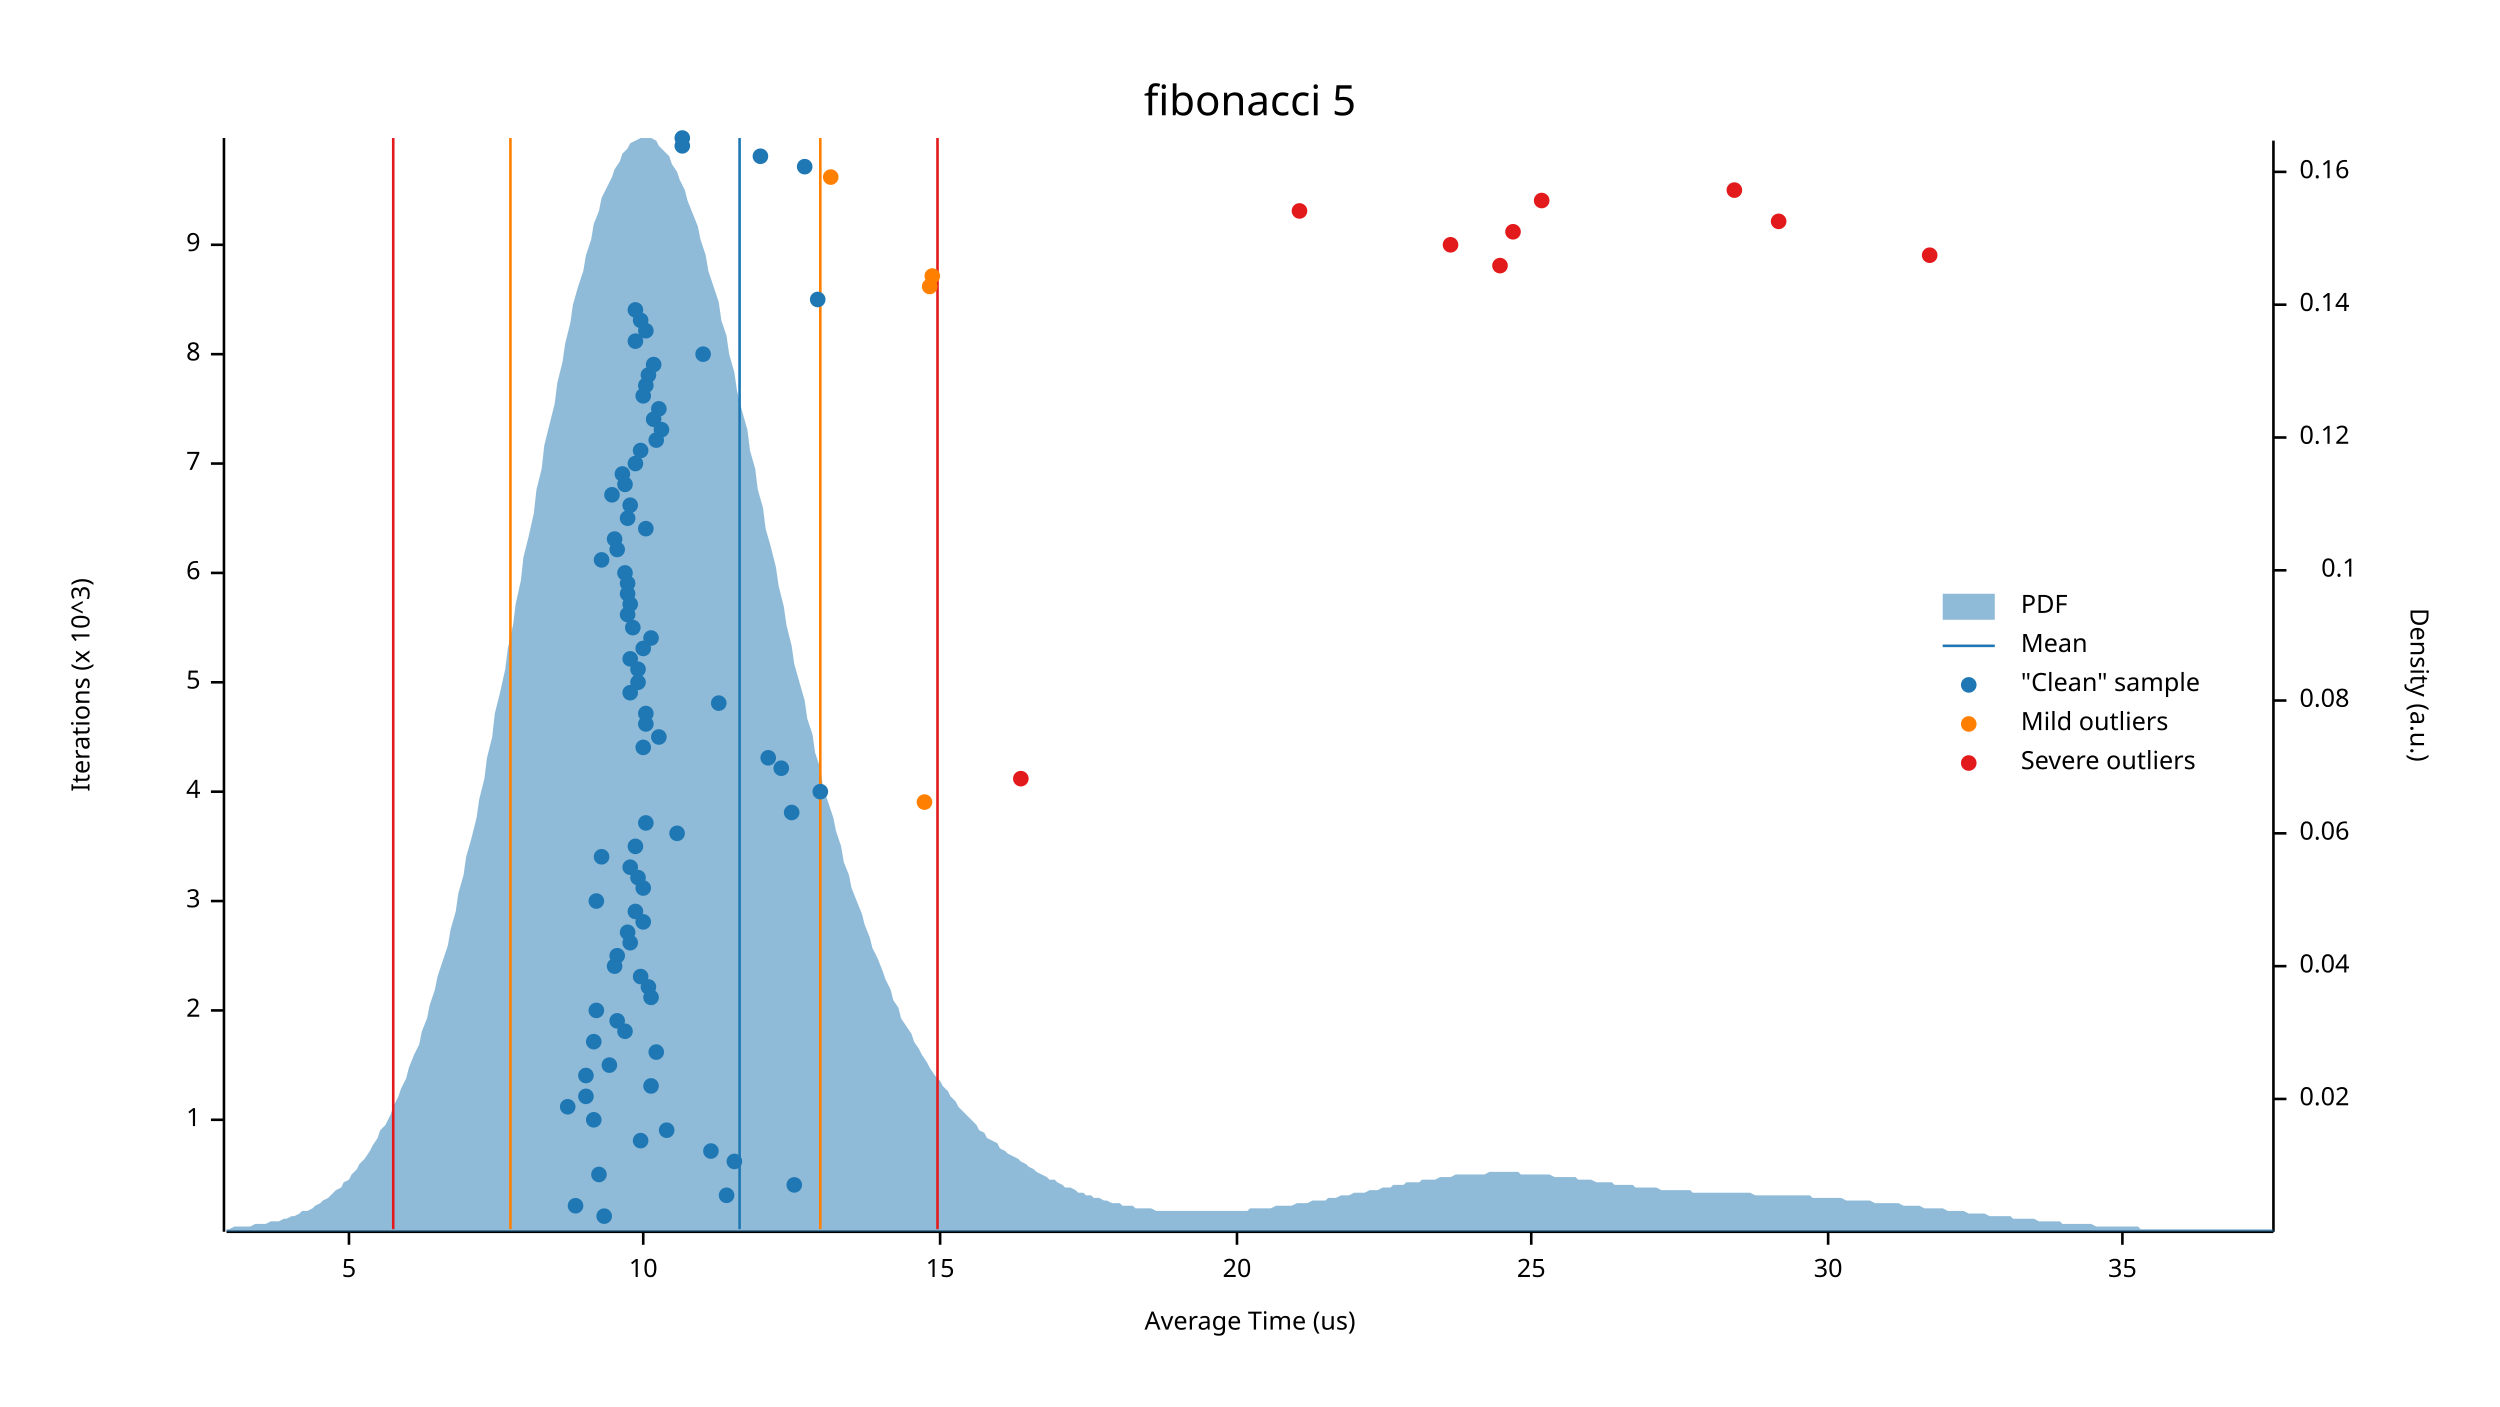
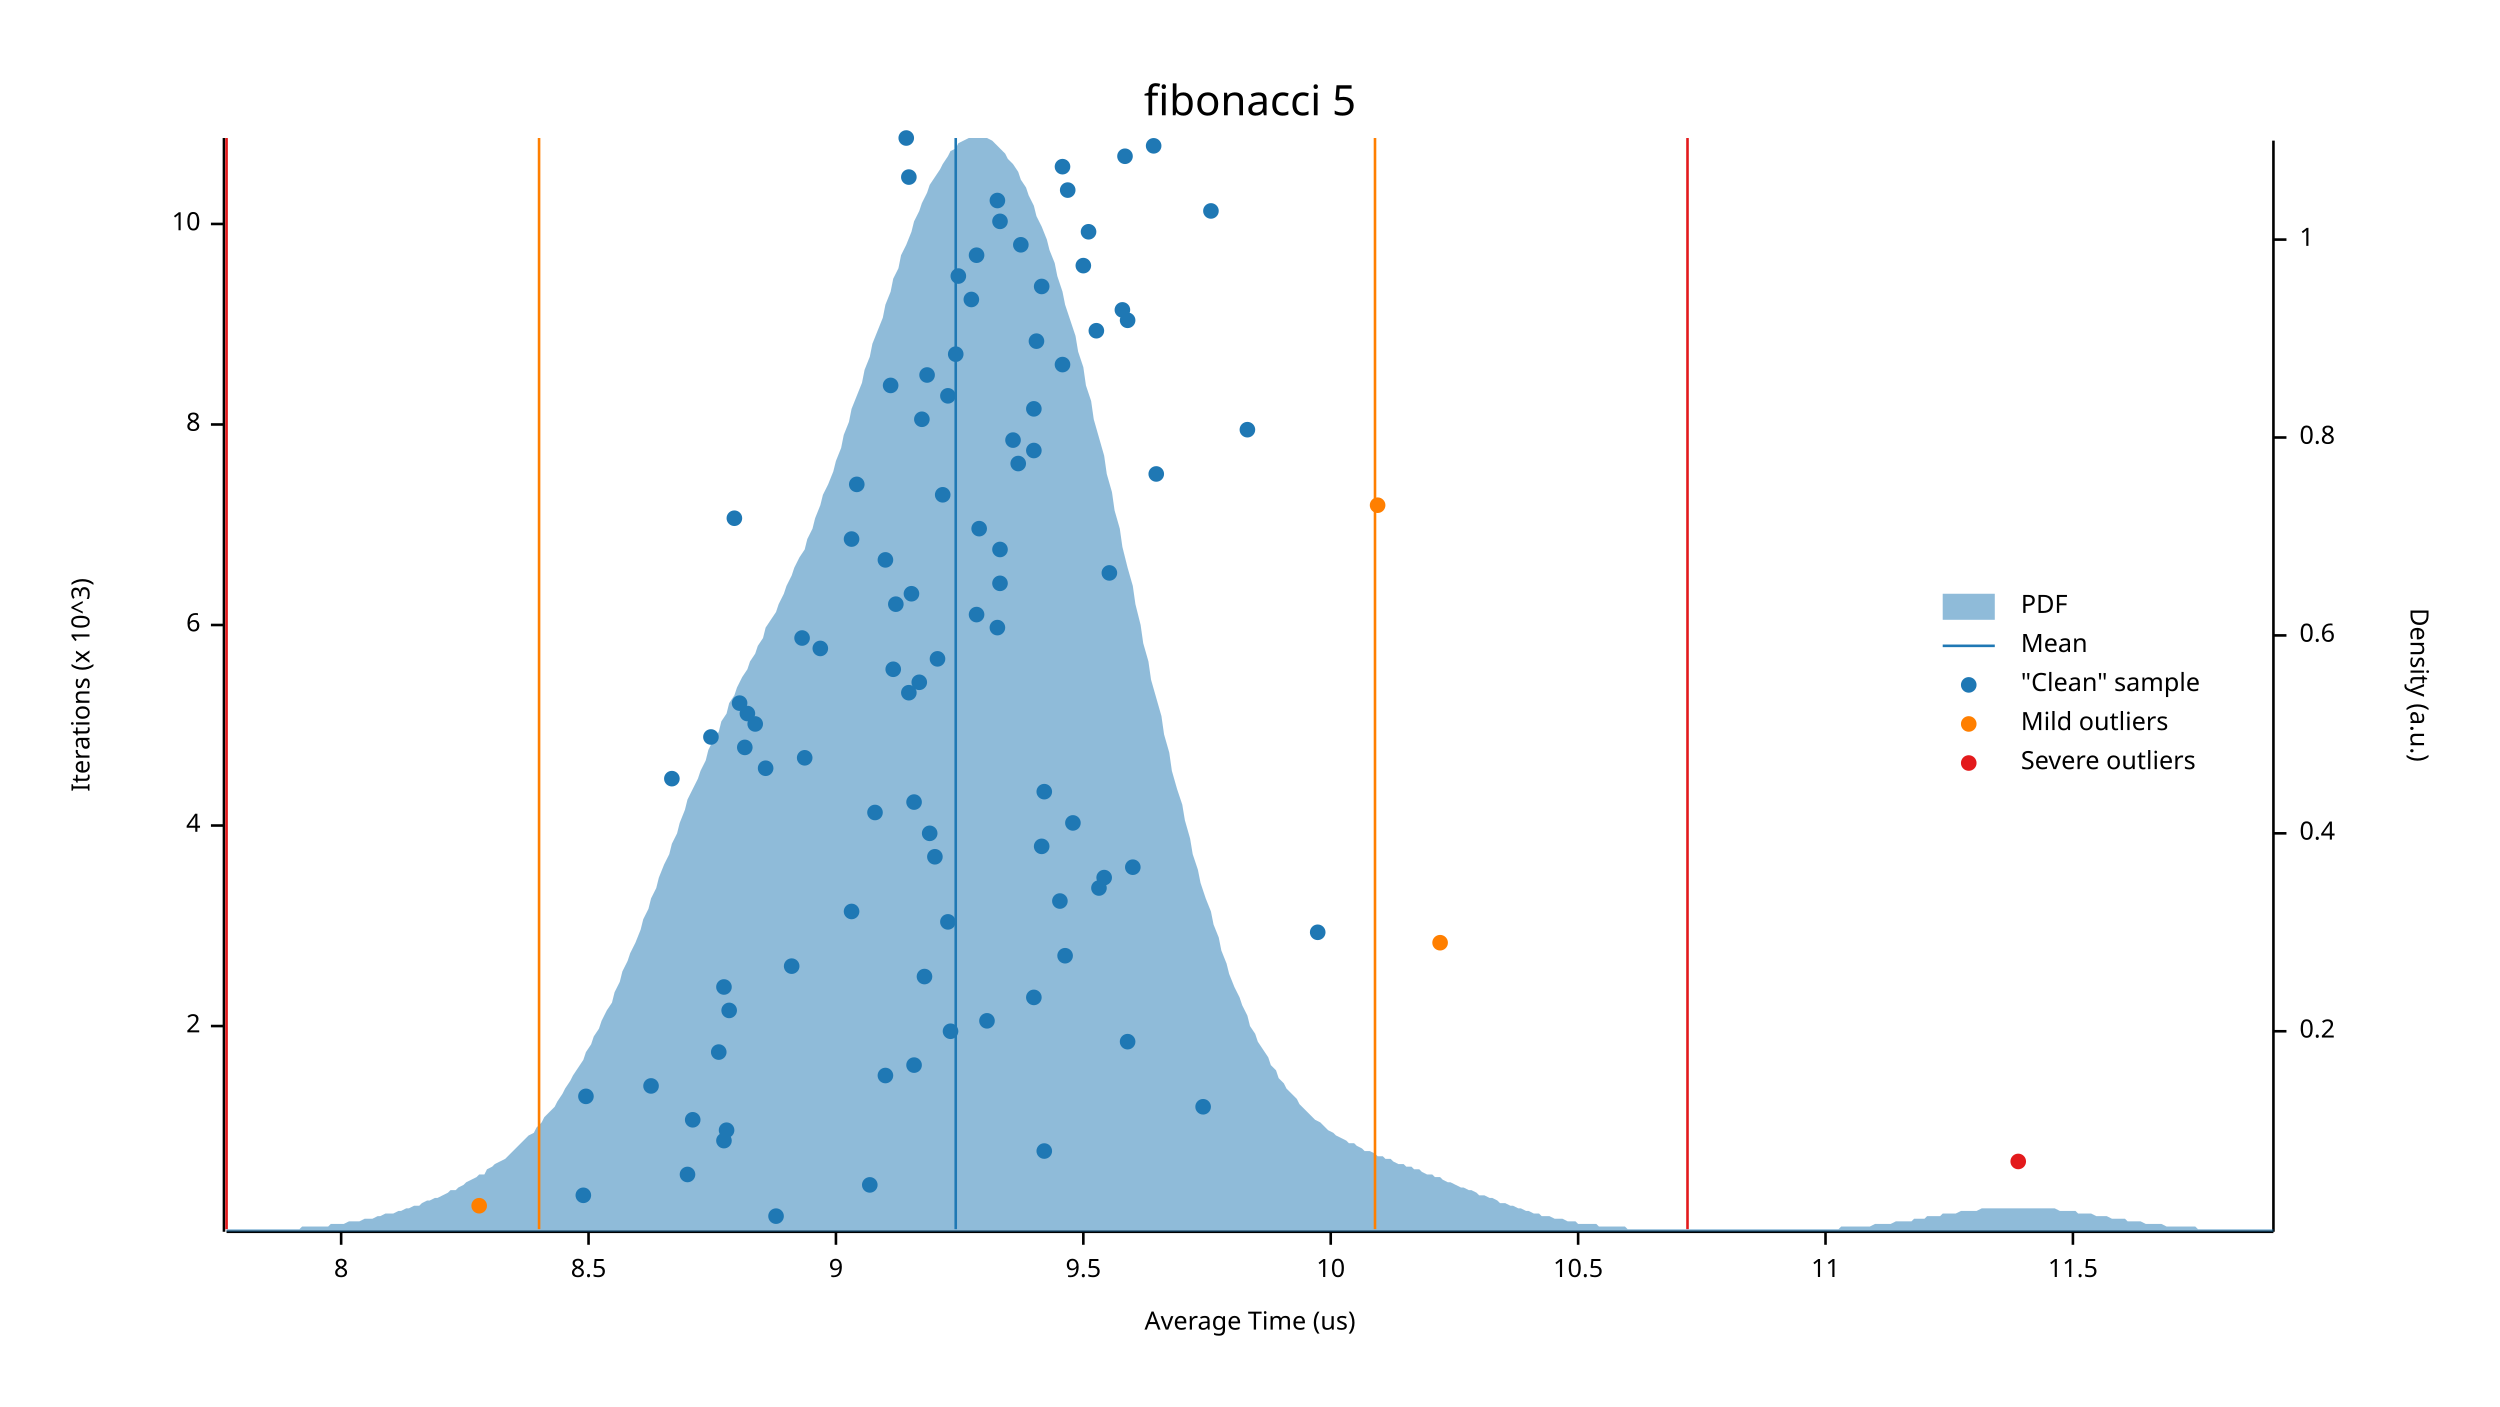
<svg xmlns="http://www.w3.org/2000/svg" width="960" height="540">
  <text x="480" y="32" dy="0.76em" text-anchor="middle" font-family="sans-serif" font-size="16.129" opacity="1" fill="#000000">
fibonacci 5
</text>
  <text x="27" y="263" dy="0.76em" text-anchor="middle" font-family="sans-serif" font-size="9.677" opacity="1" fill="#000000" transform="rotate(270, 27, 263)">
Iterations (x 10^3)
</text>
  <text x="480" y="513" dy="-0.5ex" text-anchor="middle" font-family="sans-serif" font-size="9.677" opacity="1" fill="#000000">
Average Time (us)
</text>
  <polyline fill="none" opacity="1" stroke="#000000" stroke-width="1" points="86,53 86,473 " />
-   <text x="77" y="430" dy="0.5ex" text-anchor="end" font-family="sans-serif" font-size="9.677" opacity="1" fill="#000000">
- 1
- </text>
-   <polyline fill="none" opacity="1" stroke="#000000" stroke-width="1" points="81,430 86,430 " />
-   <text x="77" y="388" dy="0.5ex" text-anchor="end" font-family="sans-serif" font-size="9.677" opacity="1" fill="#000000">
+   <text x="77" y="394" dy="0.5ex" text-anchor="end" font-family="sans-serif" font-size="9.677" opacity="1" fill="#000000">
2
</text>
-   <polyline fill="none" opacity="1" stroke="#000000" stroke-width="1" points="81,388 86,388 " />
-   <text x="77" y="346" dy="0.5ex" text-anchor="end" font-family="sans-serif" font-size="9.677" opacity="1" fill="#000000">
- 3
- </text>
-   <polyline fill="none" opacity="1" stroke="#000000" stroke-width="1" points="81,346 86,346 " />
-   <text x="77" y="304" dy="0.5ex" text-anchor="end" font-family="sans-serif" font-size="9.677" opacity="1" fill="#000000">
+   <polyline fill="none" opacity="1" stroke="#000000" stroke-width="1" points="81,394 86,394 " />
+   <text x="77" y="317" dy="0.5ex" text-anchor="end" font-family="sans-serif" font-size="9.677" opacity="1" fill="#000000">
4
</text>
-   <polyline fill="none" opacity="1" stroke="#000000" stroke-width="1" points="81,304 86,304 " />
-   <text x="77" y="262" dy="0.5ex" text-anchor="end" font-family="sans-serif" font-size="9.677" opacity="1" fill="#000000">
- 5
- </text>
-   <polyline fill="none" opacity="1" stroke="#000000" stroke-width="1" points="81,262 86,262 " />
-   <text x="77" y="220" dy="0.5ex" text-anchor="end" font-family="sans-serif" font-size="9.677" opacity="1" fill="#000000">
+   <polyline fill="none" opacity="1" stroke="#000000" stroke-width="1" points="81,317 86,317 " />
+   <text x="77" y="240" dy="0.5ex" text-anchor="end" font-family="sans-serif" font-size="9.677" opacity="1" fill="#000000">
6
</text>
-   <polyline fill="none" opacity="1" stroke="#000000" stroke-width="1" points="81,220 86,220 " />
-   <text x="77" y="178" dy="0.5ex" text-anchor="end" font-family="sans-serif" font-size="9.677" opacity="1" fill="#000000">
- 7
- </text>
-   <polyline fill="none" opacity="1" stroke="#000000" stroke-width="1" points="81,178 86,178 " />
-   <text x="77" y="136" dy="0.5ex" text-anchor="end" font-family="sans-serif" font-size="9.677" opacity="1" fill="#000000">
+   <polyline fill="none" opacity="1" stroke="#000000" stroke-width="1" points="81,240 86,240 " />
+   <text x="77" y="163" dy="0.5ex" text-anchor="end" font-family="sans-serif" font-size="9.677" opacity="1" fill="#000000">
8
</text>
-   <polyline fill="none" opacity="1" stroke="#000000" stroke-width="1" points="81,136 86,136 " />
-   <text x="77" y="94" dy="0.5ex" text-anchor="end" font-family="sans-serif" font-size="9.677" opacity="1" fill="#000000">
+   <polyline fill="none" opacity="1" stroke="#000000" stroke-width="1" points="81,163 86,163 " />
+   <text x="77" y="86" dy="0.5ex" text-anchor="end" font-family="sans-serif" font-size="9.677" opacity="1" fill="#000000">
+ 10
+ </text>
+   <polyline fill="none" opacity="1" stroke="#000000" stroke-width="1" points="81,86 86,86 " />
+   <polyline fill="none" opacity="1" stroke="#000000" stroke-width="1" points="87,473 873,473 " />
+   <text x="131" y="483" dy="0.76em" text-anchor="middle" font-family="sans-serif" font-size="9.677" opacity="1" fill="#000000">
+ 8
+ </text>
+   <polyline fill="none" opacity="1" stroke="#000000" stroke-width="1" points="131,473 131,478 " />
+   <text x="226" y="483" dy="0.76em" text-anchor="middle" font-family="sans-serif" font-size="9.677" opacity="1" fill="#000000">
+ 8.5
+ </text>
+   <polyline fill="none" opacity="1" stroke="#000000" stroke-width="1" points="226,473 226,478 " />
+   <text x="321" y="483" dy="0.76em" text-anchor="middle" font-family="sans-serif" font-size="9.677" opacity="1" fill="#000000">
9
</text>
-   <polyline fill="none" opacity="1" stroke="#000000" stroke-width="1" points="81,94 86,94 " />
-   <polyline fill="none" opacity="1" stroke="#000000" stroke-width="1" points="87,473 873,473 " />
-   <text x="134" y="483" dy="0.76em" text-anchor="middle" font-family="sans-serif" font-size="9.677" opacity="1" fill="#000000">
- 5
- </text>
-   <polyline fill="none" opacity="1" stroke="#000000" stroke-width="1" points="134,473 134,478 " />
-   <text x="247" y="483" dy="0.76em" text-anchor="middle" font-family="sans-serif" font-size="9.677" opacity="1" fill="#000000">
+   <polyline fill="none" opacity="1" stroke="#000000" stroke-width="1" points="321,473 321,478 " />
+   <text x="416" y="483" dy="0.76em" text-anchor="middle" font-family="sans-serif" font-size="9.677" opacity="1" fill="#000000">
+ 9.5
+ </text>
+   <polyline fill="none" opacity="1" stroke="#000000" stroke-width="1" points="416,473 416,478 " />
+   <text x="511" y="483" dy="0.76em" text-anchor="middle" font-family="sans-serif" font-size="9.677" opacity="1" fill="#000000">
10
</text>
-   <polyline fill="none" opacity="1" stroke="#000000" stroke-width="1" points="247,473 247,478 " />
-   <text x="361" y="483" dy="0.76em" text-anchor="middle" font-family="sans-serif" font-size="9.677" opacity="1" fill="#000000">
- 15
- </text>
-   <polyline fill="none" opacity="1" stroke="#000000" stroke-width="1" points="361,473 361,478 " />
-   <text x="475" y="483" dy="0.76em" text-anchor="middle" font-family="sans-serif" font-size="9.677" opacity="1" fill="#000000">
- 20
- </text>
-   <polyline fill="none" opacity="1" stroke="#000000" stroke-width="1" points="475,473 475,478 " />
-   <text x="588" y="483" dy="0.76em" text-anchor="middle" font-family="sans-serif" font-size="9.677" opacity="1" fill="#000000">
- 25
- </text>
-   <polyline fill="none" opacity="1" stroke="#000000" stroke-width="1" points="588,473 588,478 " />
-   <text x="702" y="483" dy="0.76em" text-anchor="middle" font-family="sans-serif" font-size="9.677" opacity="1" fill="#000000">
- 30
- </text>
-   <polyline fill="none" opacity="1" stroke="#000000" stroke-width="1" points="702,473 702,478 " />
-   <text x="815" y="483" dy="0.76em" text-anchor="middle" font-family="sans-serif" font-size="9.677" opacity="1" fill="#000000">
- 35
- </text>
-   <polyline fill="none" opacity="1" stroke="#000000" stroke-width="1" points="815,473 815,478 " />
+   <polyline fill="none" opacity="1" stroke="#000000" stroke-width="1" points="511,473 511,478 " />
+   <text x="606" y="483" dy="0.76em" text-anchor="middle" font-family="sans-serif" font-size="9.677" opacity="1" fill="#000000">
+ 10.5
+ </text>
+   <polyline fill="none" opacity="1" stroke="#000000" stroke-width="1" points="606,473 606,478 " />
+   <text x="701" y="483" dy="0.76em" text-anchor="middle" font-family="sans-serif" font-size="9.677" opacity="1" fill="#000000">
+ 11
+ </text>
+   <polyline fill="none" opacity="1" stroke="#000000" stroke-width="1" points="701,473 701,478 " />
+   <text x="796" y="483" dy="0.76em" text-anchor="middle" font-family="sans-serif" font-size="9.677" opacity="1" fill="#000000">
+ 11.5
+ </text>
+   <polyline fill="none" opacity="1" stroke="#000000" stroke-width="1" points="796,473 796,478 " />
  <text x="933" y="263" dy="0.76em" text-anchor="middle" font-family="sans-serif" font-size="9.677" opacity="1" fill="#000000" transform="rotate(90, 933, 263)">
Density (a.u.)
</text>
  <polyline fill="none" opacity="1" stroke="#000000" stroke-width="1" points="873,54 873,473 " />
-   <text x="883" y="422" dy="0.5ex" text-anchor="start" font-family="sans-serif" font-size="9.677" opacity="1" fill="#000000">
- 0.02
- </text>
-   <polyline fill="none" opacity="1" stroke="#000000" stroke-width="1" points="873,422 878,422 " />
-   <text x="883" y="371" dy="0.5ex" text-anchor="start" font-family="sans-serif" font-size="9.677" opacity="1" fill="#000000">
- 0.04
- </text>
-   <polyline fill="none" opacity="1" stroke="#000000" stroke-width="1" points="873,371 878,371 " />
+   <text x="883" y="396" dy="0.5ex" text-anchor="start" font-family="sans-serif" font-size="9.677" opacity="1" fill="#000000">
+ 0.2
+ </text>
+   <polyline fill="none" opacity="1" stroke="#000000" stroke-width="1" points="873,396 878,396 " />
  <text x="883" y="320" dy="0.5ex" text-anchor="start" font-family="sans-serif" font-size="9.677" opacity="1" fill="#000000">
- 0.06
+ 0.4
</text>
  <polyline fill="none" opacity="1" stroke="#000000" stroke-width="1" points="873,320 878,320 " />
-   <text x="883" y="269" dy="0.5ex" text-anchor="start" font-family="sans-serif" font-size="9.677" opacity="1" fill="#000000">
- 0.08
- </text>
-   <polyline fill="none" opacity="1" stroke="#000000" stroke-width="1" points="873,269 878,269 " />
-   <text x="905" y="219" dy="0.5ex" text-anchor="end" font-family="sans-serif" font-size="9.677" opacity="1" fill="#000000">
- 0.1
- </text>
-   <polyline fill="none" opacity="1" stroke="#000000" stroke-width="1" points="873,219 878,219 " />
+   <text x="883" y="244" dy="0.5ex" text-anchor="start" font-family="sans-serif" font-size="9.677" opacity="1" fill="#000000">
+ 0.6
+ </text>
+   <polyline fill="none" opacity="1" stroke="#000000" stroke-width="1" points="873,244 878,244 " />
  <text x="883" y="168" dy="0.5ex" text-anchor="start" font-family="sans-serif" font-size="9.677" opacity="1" fill="#000000">
- 0.12
+ 0.8
</text>
  <polyline fill="none" opacity="1" stroke="#000000" stroke-width="1" points="873,168 878,168 " />
-   <text x="883" y="117" dy="0.5ex" text-anchor="start" font-family="sans-serif" font-size="9.677" opacity="1" fill="#000000">
- 0.14
- </text>
-   <polyline fill="none" opacity="1" stroke="#000000" stroke-width="1" points="873,117 878,117 " />
-   <text x="883" y="66" dy="0.5ex" text-anchor="start" font-family="sans-serif" font-size="9.677" opacity="1" fill="#000000">
- 0.16
- </text>
-   <polyline fill="none" opacity="1" stroke="#000000" stroke-width="1" points="873,66 878,66 " />
-   <polygon opacity="0.5" fill="#1F78B4" points="87,472 88,472 90,471 91,471 93,471 94,471 96,471 98,470 99,470 101,470 102,470 104,469 105,469 107,469 109,468 110,468 112,467 113,467 115,466 116,465 118,465 120,464 121,463 123,462 124,461 126,460 127,459 129,457 131,456 132,454 134,453 135,451 137,449 138,447 140,445 142,442 143,440 145,437 146,434 148,432 150,428 151,425 153,421 154,418 156,414 157,410 159,405 161,401 162,396 164,391 165,386 167,380 168,375 170,369 172,363 173,357 175,350 176,343 178,336 179,329 181,322 183,314 184,307 186,299 187,291 189,283 190,274 192,266 194,257 195,249 197,240 198,232 200,223 201,214 203,206 205,197 206,188 208,180 209,171 211,163 213,155 214,147 216,139 217,132 219,124 220,117 222,110 224,104 225,98 227,92 228,86 230,81 231,76 233,72 235,68 236,65 238,62 239,59 241,57 242,55 244,54 246,53 247,53 249,53 250,53 252,54 253,56 255,58 257,60 258,63 260,66 261,69 263,73 264,77 266,82 268,87 269,92 271,98 272,104 274,110 276,116 277,123 279,129 280,136 282,143 283,150 285,158 287,165 288,173 290,180 291,188 293,195 294,203 296,210 298,218 299,225 301,233 302,240 304,248 305,255 307,262 309,269 310,276 312,282 313,289 315,295 316,302 318,308 320,314 321,319 323,325 324,331 326,336 327,341 329,346 331,351 332,355 334,360 335,364 337,368 339,373 340,376 342,380 343,384 345,387 346,391 348,394 350,397 351,400 353,403 354,405 356,408 357,410 359,413 361,415 362,417 364,419 365,421 367,423 368,425 370,427 372,429 373,430 375,432 376,434 378,435 379,437 381,438 383,439 384,441 386,442 387,443 389,444 391,445 392,446 394,447 395,448 397,449 398,450 400,451 402,452 403,453 405,453 406,454 408,455 409,456 411,456 413,457 414,458 416,458 417,459 419,459 420,460 422,460 424,461 425,461 427,462 428,462 430,462 431,463 433,463 435,463 436,464 438,464 439,464 441,464 442,464 444,465 446,465 447,465 449,465 450,465 452,465 454,465 455,465 457,465 458,465 460,465 461,465 463,465 465,465 466,465 468,465 469,465 471,465 472,465 474,465 476,465 477,465 479,465 480,464 482,464 483,464 485,464 487,464 488,464 490,463 491,463 493,463 494,463 496,463 498,462 499,462 501,462 502,462 504,461 505,461 507,461 509,461 510,460 512,460 513,460 515,459 517,459 518,459 520,458 521,458 523,458 524,458 526,457 528,457 529,457 531,456 532,456 534,456 535,455 537,455 539,455 540,454 542,454 543,454 545,454 546,453 548,453 550,453 551,453 553,452 554,452 556,452 557,452 559,451 561,451 562,451 564,451 565,451 567,451 568,451 570,451 572,450 573,450 575,450 576,450 578,450 580,450 581,450 583,450 584,451 586,451 587,451 589,451 591,451 592,451 594,451 595,451 597,452 598,452 600,452 602,452 603,452 605,452 606,453 608,453 609,453 611,453 613,454 614,454 616,454 617,454 619,454 620,455 622,455 624,455 625,455 627,455 628,456 630,456 632,456 633,456 635,456 636,456 638,457 639,457 641,457 643,457 644,457 646,457 647,457 649,457 650,458 652,458 654,458 655,458 657,458 658,458 660,458 661,458 663,458 665,458 666,458 668,458 669,458 671,458 672,458 674,459 676,459 677,459 679,459 680,459 682,459 683,459 685,459 687,459 688,459 690,459 691,459 693,459 695,459 696,460 698,460 699,460 701,460 702,460 704,460 706,460 707,460 709,461 710,461 712,461 713,461 715,461 717,461 718,461 720,462 721,462 723,462 724,462 726,462 728,462 729,462 731,463 732,463 734,463 735,463 737,463 739,464 740,464 742,464 743,464 745,464 746,464 748,465 750,465 751,465 753,465 754,465 756,466 758,466 759,466 761,466 762,466 764,467 765,467 767,467 769,467 770,467 772,467 773,468 775,468 776,468 778,468 780,468 781,468 783,469 784,469 786,469 787,469 789,469 791,469 792,470 794,470 795,470 797,470 798,470 800,470 802,470 803,470 805,471 806,471 808,471 809,471 811,471 813,471 814,471 816,471 817,471 819,471 821,471 822,472 824,472 825,472 827,472 828,472 830,472 832,472 833,472 835,472 836,472 838,472 839,472 841,472 843,472 844,472 846,472 847,472 849,472 850,472 852,472 854,472 855,472 857,472 858,472 860,472 861,472 863,472 865,472 866,472 868,472 869,472 871,472 873,472 873,473 87,473 " />
-   <polyline fill="none" opacity="1" stroke="#1F78B4" stroke-width="1" points="284,472 284,53 " />
-   <polyline fill="none" opacity="1" stroke="#FF7F00" stroke-width="1" points="196,472 196,53 " />
-   <polyline fill="none" opacity="1" stroke="#FF7F00" stroke-width="1" points="315,472 315,53 " />
-   <polyline fill="none" opacity="1" stroke="#E31A1C" stroke-width="1" points="151,472 151,53 " />
-   <polyline fill="none" opacity="1" stroke="#E31A1C" stroke-width="1" points="360,472 360,53 " />
-   <circle cx="232" cy="467" r="3" opacity="1" fill="#1F78B4" stroke="none" />
-   <circle cx="221" cy="463" r="3" opacity="1" fill="#1F78B4" stroke="none" />
-   <circle cx="279" cy="459" r="3" opacity="1" fill="#1F78B4" stroke="none" />
-   <circle cx="305" cy="455" r="3" opacity="1" fill="#1F78B4" stroke="none" />
-   <circle cx="230" cy="451" r="3" opacity="1" fill="#1F78B4" stroke="none" />
-   <circle cx="282" cy="446" r="3" opacity="1" fill="#1F78B4" stroke="none" />
-   <circle cx="273" cy="442" r="3" opacity="1" fill="#1F78B4" stroke="none" />
-   <circle cx="246" cy="438" r="3" opacity="1" fill="#1F78B4" stroke="none" />
-   <circle cx="256" cy="434" r="3" opacity="1" fill="#1F78B4" stroke="none" />
-   <circle cx="228" cy="430" r="3" opacity="1" fill="#1F78B4" stroke="none" />
-   <circle cx="218" cy="425" r="3" opacity="1" fill="#1F78B4" stroke="none" />
+   <text x="883" y="92" dy="0.5ex" text-anchor="start" font-family="sans-serif" font-size="9.677" opacity="1" fill="#000000">
+ 1
+ </text>
+   <polyline fill="none" opacity="1" stroke="#000000" stroke-width="1" points="873,92 878,92 " />
+   <polygon opacity="0.5" fill="#1F78B4" points="87,472 88,472 90,472 91,472 93,472 94,472 96,472 98,472 99,472 101,472 102,472 104,472 105,472 107,472 109,472 110,472 112,472 113,472 115,472 116,471 118,471 120,471 121,471 123,471 124,471 126,471 127,470 129,470 131,470 132,470 134,469 135,469 137,469 138,469 140,468 142,468 143,468 145,467 146,467 148,466 150,466 151,466 153,465 154,465 156,464 157,464 159,463 161,463 162,462 164,461 165,461 167,460 168,460 170,459 172,458 173,457 175,457 176,456 178,455 179,454 181,453 183,452 184,451 186,451 187,449 189,448 190,447 192,446 194,445 195,444 197,442 198,441 200,439 201,438 203,436 205,435 206,433 208,431 209,429 211,427 213,425 214,423 216,420 217,418 219,415 220,413 222,410 224,407 225,404 227,401 228,398 230,395 231,392 233,388 235,385 236,381 238,377 239,373 241,369 242,366 244,362 246,357 247,353 249,349 250,345 252,341 253,337 255,332 257,328 258,324 260,320 261,316 263,311 264,307 266,303 268,299 269,296 271,292 272,288 274,284 276,281 277,277 279,274 280,270 282,267 283,264 285,260 287,257 288,254 290,251 291,248 293,245 294,241 296,238 298,235 299,232 301,228 302,225 304,221 305,218 307,214 309,211 310,207 312,203 313,199 315,194 316,190 318,186 320,181 321,177 323,172 324,167 326,162 327,157 329,152 331,147 332,142 334,137 335,132 337,127 339,122 340,117 342,112 343,107 345,103 346,98 348,94 350,89 351,85 353,81 354,78 356,74 357,71 359,68 361,65 362,63 364,60 365,58 367,57 368,55 370,54 372,53 373,53 375,53 376,53 378,53 379,53 381,54 383,56 384,57 386,59 387,61 389,63 391,66 392,69 394,72 395,75 397,79 398,83 400,87 402,92 403,96 405,101 406,106 408,112 409,117 411,123 413,129 414,135 416,141 417,148 419,154 420,161 422,168 424,175 425,182 427,189 428,196 430,203 431,210 433,218 435,225 436,232 438,240 439,247 441,254 442,261 444,268 446,275 447,282 449,289 450,296 452,303 454,309 455,315 457,322 458,328 460,334 461,339 463,345 465,350 466,355 468,360 469,365 471,370 472,374 474,379 476,383 477,386 479,390 480,394 482,397 483,400 485,403 487,406 488,409 490,411 491,414 493,416 494,418 496,420 498,422 499,424 501,426 502,427 504,429 505,430 507,431 509,433 510,434 512,435 513,436 515,437 517,438 518,439 520,439 521,440 523,441 524,442 526,442 528,443 529,444 531,444 532,445 534,445 535,446 537,447 539,447 540,448 542,448 543,449 545,449 546,450 548,451 550,451 551,452 553,452 554,453 556,454 557,454 559,455 561,456 562,456 564,457 565,457 567,458 568,459 570,459 572,460 573,460 575,461 576,462 578,462 580,463 581,463 583,464 584,464 586,465 587,465 589,466 591,466 592,467 594,467 595,467 597,468 598,468 600,468 602,469 603,469 605,469 606,470 608,470 609,470 611,470 613,470 614,471 616,471 617,471 619,471 620,471 622,471 624,471 625,472 627,472 628,472 630,472 632,472 633,472 635,472 636,472 638,472 639,472 641,472 643,472 644,472 646,472 647,472 649,472 650,472 652,472 654,472 655,472 657,472 658,472 660,472 661,472 663,472 665,472 666,472 668,472 669,472 671,472 672,472 674,472 676,472 677,472 679,472 680,472 682,472 683,472 685,472 687,472 688,472 690,472 691,472 693,472 695,472 696,472 698,472 699,472 701,472 702,472 704,472 706,472 707,471 709,471 710,471 712,471 713,471 715,471 717,471 718,471 720,470 721,470 723,470 724,470 726,470 728,469 729,469 731,469 732,469 734,469 735,468 737,468 739,468 740,467 742,467 743,467 745,467 746,466 748,466 750,466 751,466 753,465 754,465 756,465 758,465 759,465 761,464 762,464 764,464 765,464 767,464 769,464 770,464 772,464 773,464 775,464 776,464 778,464 780,464 781,464 783,464 784,464 786,464 787,464 789,464 791,465 792,465 794,465 795,465 797,465 798,466 800,466 802,466 803,466 805,467 806,467 808,467 809,467 811,468 813,468 814,468 816,468 817,469 819,469 821,469 822,469 824,470 825,470 827,470 828,470 830,470 832,471 833,471 835,471 836,471 838,471 839,471 841,471 843,471 844,472 846,472 847,472 849,472 850,472 852,472 854,472 855,472 857,472 858,472 860,472 861,472 863,472 865,472 866,472 868,472 869,472 871,472 873,472 873,473 87,473 " />
+   <polyline fill="none" opacity="1" stroke="#1F78B4" stroke-width="1" points="367,472 367,53 " />
+   <polyline fill="none" opacity="1" stroke="#FF7F00" stroke-width="1" points="207,472 207,53 " />
+   <polyline fill="none" opacity="1" stroke="#FF7F00" stroke-width="1" points="528,472 528,53 " />
+   <polyline fill="none" opacity="1" stroke="#E31A1C" stroke-width="1" points="87,472 87,53 " />
+   <polyline fill="none" opacity="1" stroke="#E31A1C" stroke-width="1" points="648,472 648,53 " />
+   <circle cx="298" cy="467" r="3" opacity="1" fill="#1F78B4" stroke="none" />
+   <circle cx="224" cy="459" r="3" opacity="1" fill="#1F78B4" stroke="none" />
+   <circle cx="334" cy="455" r="3" opacity="1" fill="#1F78B4" stroke="none" />
+   <circle cx="264" cy="451" r="3" opacity="1" fill="#1F78B4" stroke="none" />
+   <circle cx="401" cy="442" r="3" opacity="1" fill="#1F78B4" stroke="none" />
+   <circle cx="278" cy="438" r="3" opacity="1" fill="#1F78B4" stroke="none" />
+   <circle cx="279" cy="434" r="3" opacity="1" fill="#1F78B4" stroke="none" />
+   <circle cx="266" cy="430" r="3" opacity="1" fill="#1F78B4" stroke="none" />
+   <circle cx="462" cy="425" r="3" opacity="1" fill="#1F78B4" stroke="none" />
  <circle cx="225" cy="421" r="3" opacity="1" fill="#1F78B4" stroke="none" />
  <circle cx="250" cy="417" r="3" opacity="1" fill="#1F78B4" stroke="none" />
-   <circle cx="225" cy="413" r="3" opacity="1" fill="#1F78B4" stroke="none" />
-   <circle cx="234" cy="409" r="3" opacity="1" fill="#1F78B4" stroke="none" />
-   <circle cx="252" cy="404" r="3" opacity="1" fill="#1F78B4" stroke="none" />
-   <circle cx="228" cy="400" r="3" opacity="1" fill="#1F78B4" stroke="none" />
-   <circle cx="240" cy="396" r="3" opacity="1" fill="#1F78B4" stroke="none" />
-   <circle cx="237" cy="392" r="3" opacity="1" fill="#1F78B4" stroke="none" />
-   <circle cx="229" cy="388" r="3" opacity="1" fill="#1F78B4" stroke="none" />
-   <circle cx="250" cy="383" r="3" opacity="1" fill="#1F78B4" stroke="none" />
-   <circle cx="249" cy="379" r="3" opacity="1" fill="#1F78B4" stroke="none" />
-   <circle cx="246" cy="375" r="3" opacity="1" fill="#1F78B4" stroke="none" />
-   <circle cx="236" cy="371" r="3" opacity="1" fill="#1F78B4" stroke="none" />
-   <circle cx="237" cy="367" r="3" opacity="1" fill="#1F78B4" stroke="none" />
-   <circle cx="242" cy="362" r="3" opacity="1" fill="#1F78B4" stroke="none" />
-   <circle cx="241" cy="358" r="3" opacity="1" fill="#1F78B4" stroke="none" />
-   <circle cx="247" cy="354" r="3" opacity="1" fill="#1F78B4" stroke="none" />
-   <circle cx="244" cy="350" r="3" opacity="1" fill="#1F78B4" stroke="none" />
-   <circle cx="229" cy="346" r="3" opacity="1" fill="#1F78B4" stroke="none" />
-   <circle cx="247" cy="341" r="3" opacity="1" fill="#1F78B4" stroke="none" />
-   <circle cx="245" cy="337" r="3" opacity="1" fill="#1F78B4" stroke="none" />
-   <circle cx="242" cy="333" r="3" opacity="1" fill="#1F78B4" stroke="none" />
-   <circle cx="231" cy="329" r="3" opacity="1" fill="#1F78B4" stroke="none" />
-   <circle cx="244" cy="325" r="3" opacity="1" fill="#1F78B4" stroke="none" />
-   <circle cx="260" cy="320" r="3" opacity="1" fill="#1F78B4" stroke="none" />
-   <circle cx="248" cy="316" r="3" opacity="1" fill="#1F78B4" stroke="none" />
-   <circle cx="304" cy="312" r="3" opacity="1" fill="#1F78B4" stroke="none" />
-   <circle cx="315" cy="304" r="3" opacity="1" fill="#1F78B4" stroke="none" />
-   <circle cx="300" cy="295" r="3" opacity="1" fill="#1F78B4" stroke="none" />
-   <circle cx="295" cy="291" r="3" opacity="1" fill="#1F78B4" stroke="none" />
-   <circle cx="247" cy="287" r="3" opacity="1" fill="#1F78B4" stroke="none" />
-   <circle cx="253" cy="283" r="3" opacity="1" fill="#1F78B4" stroke="none" />
-   <circle cx="248" cy="278" r="3" opacity="1" fill="#1F78B4" stroke="none" />
-   <circle cx="248" cy="274" r="3" opacity="1" fill="#1F78B4" stroke="none" />
-   <circle cx="276" cy="270" r="3" opacity="1" fill="#1F78B4" stroke="none" />
-   <circle cx="242" cy="266" r="3" opacity="1" fill="#1F78B4" stroke="none" />
-   <circle cx="245" cy="262" r="3" opacity="1" fill="#1F78B4" stroke="none" />
-   <circle cx="245" cy="257" r="3" opacity="1" fill="#1F78B4" stroke="none" />
-   <circle cx="242" cy="253" r="3" opacity="1" fill="#1F78B4" stroke="none" />
-   <circle cx="247" cy="249" r="3" opacity="1" fill="#1F78B4" stroke="none" />
-   <circle cx="250" cy="245" r="3" opacity="1" fill="#1F78B4" stroke="none" />
-   <circle cx="243" cy="241" r="3" opacity="1" fill="#1F78B4" stroke="none" />
-   <circle cx="241" cy="236" r="3" opacity="1" fill="#1F78B4" stroke="none" />
-   <circle cx="242" cy="232" r="3" opacity="1" fill="#1F78B4" stroke="none" />
-   <circle cx="241" cy="228" r="3" opacity="1" fill="#1F78B4" stroke="none" />
-   <circle cx="241" cy="224" r="3" opacity="1" fill="#1F78B4" stroke="none" />
-   <circle cx="240" cy="220" r="3" opacity="1" fill="#1F78B4" stroke="none" />
-   <circle cx="231" cy="215" r="3" opacity="1" fill="#1F78B4" stroke="none" />
-   <circle cx="237" cy="211" r="3" opacity="1" fill="#1F78B4" stroke="none" />
-   <circle cx="236" cy="207" r="3" opacity="1" fill="#1F78B4" stroke="none" />
-   <circle cx="248" cy="203" r="3" opacity="1" fill="#1F78B4" stroke="none" />
-   <circle cx="241" cy="199" r="3" opacity="1" fill="#1F78B4" stroke="none" />
-   <circle cx="242" cy="194" r="3" opacity="1" fill="#1F78B4" stroke="none" />
-   <circle cx="235" cy="190" r="3" opacity="1" fill="#1F78B4" stroke="none" />
-   <circle cx="240" cy="186" r="3" opacity="1" fill="#1F78B4" stroke="none" />
-   <circle cx="239" cy="182" r="3" opacity="1" fill="#1F78B4" stroke="none" />
-   <circle cx="244" cy="178" r="3" opacity="1" fill="#1F78B4" stroke="none" />
-   <circle cx="246" cy="173" r="3" opacity="1" fill="#1F78B4" stroke="none" />
-   <circle cx="252" cy="169" r="3" opacity="1" fill="#1F78B4" stroke="none" />
-   <circle cx="254" cy="165" r="3" opacity="1" fill="#1F78B4" stroke="none" />
-   <circle cx="251" cy="161" r="3" opacity="1" fill="#1F78B4" stroke="none" />
-   <circle cx="253" cy="157" r="3" opacity="1" fill="#1F78B4" stroke="none" />
-   <circle cx="247" cy="152" r="3" opacity="1" fill="#1F78B4" stroke="none" />
-   <circle cx="248" cy="148" r="3" opacity="1" fill="#1F78B4" stroke="none" />
-   <circle cx="249" cy="144" r="3" opacity="1" fill="#1F78B4" stroke="none" />
-   <circle cx="251" cy="140" r="3" opacity="1" fill="#1F78B4" stroke="none" />
-   <circle cx="270" cy="136" r="3" opacity="1" fill="#1F78B4" stroke="none" />
-   <circle cx="244" cy="131" r="3" opacity="1" fill="#1F78B4" stroke="none" />
-   <circle cx="248" cy="127" r="3" opacity="1" fill="#1F78B4" stroke="none" />
-   <circle cx="246" cy="123" r="3" opacity="1" fill="#1F78B4" stroke="none" />
-   <circle cx="244" cy="119" r="3" opacity="1" fill="#1F78B4" stroke="none" />
-   <circle cx="314" cy="115" r="3" opacity="1" fill="#1F78B4" stroke="none" />
-   <circle cx="309" cy="64" r="3" opacity="1" fill="#1F78B4" stroke="none" />
-   <circle cx="292" cy="60" r="3" opacity="1" fill="#1F78B4" stroke="none" />
-   <circle cx="262" cy="56" r="3" opacity="1" fill="#1F78B4" stroke="none" />
-   <circle cx="262" cy="53" r="3" opacity="1" fill="#1F78B4" stroke="none" />
-   <circle cx="355" cy="308" r="3" opacity="1" fill="#FF7F00" stroke="none" />
-   <circle cx="357" cy="110" r="3" opacity="1" fill="#FF7F00" stroke="none" />
-   <circle cx="358" cy="106" r="3" opacity="1" fill="#FF7F00" stroke="none" />
-   <circle cx="319" cy="68" r="3" opacity="1" fill="#FF7F00" stroke="none" />
-   <circle cx="392" cy="299" r="3" opacity="1" fill="#E31A1C" stroke="none" />
-   <circle cx="576" cy="102" r="3" opacity="1" fill="#E31A1C" stroke="none" />
-   <circle cx="741" cy="98" r="3" opacity="1" fill="#E31A1C" stroke="none" />
-   <circle cx="557" cy="94" r="3" opacity="1" fill="#E31A1C" stroke="none" />
-   <circle cx="581" cy="89" r="3" opacity="1" fill="#E31A1C" stroke="none" />
-   <circle cx="683" cy="85" r="3" opacity="1" fill="#E31A1C" stroke="none" />
-   <circle cx="499" cy="81" r="3" opacity="1" fill="#E31A1C" stroke="none" />
-   <circle cx="592" cy="77" r="3" opacity="1" fill="#E31A1C" stroke="none" />
-   <circle cx="666" cy="73" r="3" opacity="1" fill="#E31A1C" stroke="none" />
+   <circle cx="340" cy="413" r="3" opacity="1" fill="#1F78B4" stroke="none" />
+   <circle cx="351" cy="409" r="3" opacity="1" fill="#1F78B4" stroke="none" />
+   <circle cx="276" cy="404" r="3" opacity="1" fill="#1F78B4" stroke="none" />
+   <circle cx="433" cy="400" r="3" opacity="1" fill="#1F78B4" stroke="none" />
+   <circle cx="365" cy="396" r="3" opacity="1" fill="#1F78B4" stroke="none" />
+   <circle cx="379" cy="392" r="3" opacity="1" fill="#1F78B4" stroke="none" />
+   <circle cx="280" cy="388" r="3" opacity="1" fill="#1F78B4" stroke="none" />
+   <circle cx="397" cy="383" r="3" opacity="1" fill="#1F78B4" stroke="none" />
+   <circle cx="278" cy="379" r="3" opacity="1" fill="#1F78B4" stroke="none" />
+   <circle cx="355" cy="375" r="3" opacity="1" fill="#1F78B4" stroke="none" />
+   <circle cx="304" cy="371" r="3" opacity="1" fill="#1F78B4" stroke="none" />
+   <circle cx="409" cy="367" r="3" opacity="1" fill="#1F78B4" stroke="none" />
+   <circle cx="506" cy="358" r="3" opacity="1" fill="#1F78B4" stroke="none" />
+   <circle cx="364" cy="354" r="3" opacity="1" fill="#1F78B4" stroke="none" />
+   <circle cx="327" cy="350" r="3" opacity="1" fill="#1F78B4" stroke="none" />
+   <circle cx="407" cy="346" r="3" opacity="1" fill="#1F78B4" stroke="none" />
+   <circle cx="422" cy="341" r="3" opacity="1" fill="#1F78B4" stroke="none" />
+   <circle cx="424" cy="337" r="3" opacity="1" fill="#1F78B4" stroke="none" />
+   <circle cx="435" cy="333" r="3" opacity="1" fill="#1F78B4" stroke="none" />
+   <circle cx="359" cy="329" r="3" opacity="1" fill="#1F78B4" stroke="none" />
+   <circle cx="400" cy="325" r="3" opacity="1" fill="#1F78B4" stroke="none" />
+   <circle cx="357" cy="320" r="3" opacity="1" fill="#1F78B4" stroke="none" />
+   <circle cx="412" cy="316" r="3" opacity="1" fill="#1F78B4" stroke="none" />
+   <circle cx="336" cy="312" r="3" opacity="1" fill="#1F78B4" stroke="none" />
+   <circle cx="351" cy="308" r="3" opacity="1" fill="#1F78B4" stroke="none" />
+   <circle cx="401" cy="304" r="3" opacity="1" fill="#1F78B4" stroke="none" />
+   <circle cx="258" cy="299" r="3" opacity="1" fill="#1F78B4" stroke="none" />
+   <circle cx="294" cy="295" r="3" opacity="1" fill="#1F78B4" stroke="none" />
+   <circle cx="309" cy="291" r="3" opacity="1" fill="#1F78B4" stroke="none" />
+   <circle cx="286" cy="287" r="3" opacity="1" fill="#1F78B4" stroke="none" />
+   <circle cx="273" cy="283" r="3" opacity="1" fill="#1F78B4" stroke="none" />
+   <circle cx="290" cy="278" r="3" opacity="1" fill="#1F78B4" stroke="none" />
+   <circle cx="287" cy="274" r="3" opacity="1" fill="#1F78B4" stroke="none" />
+   <circle cx="284" cy="270" r="3" opacity="1" fill="#1F78B4" stroke="none" />
+   <circle cx="349" cy="266" r="3" opacity="1" fill="#1F78B4" stroke="none" />
+   <circle cx="353" cy="262" r="3" opacity="1" fill="#1F78B4" stroke="none" />
+   <circle cx="343" cy="257" r="3" opacity="1" fill="#1F78B4" stroke="none" />
+   <circle cx="360" cy="253" r="3" opacity="1" fill="#1F78B4" stroke="none" />
+   <circle cx="315" cy="249" r="3" opacity="1" fill="#1F78B4" stroke="none" />
+   <circle cx="308" cy="245" r="3" opacity="1" fill="#1F78B4" stroke="none" />
+   <circle cx="383" cy="241" r="3" opacity="1" fill="#1F78B4" stroke="none" />
+   <circle cx="375" cy="236" r="3" opacity="1" fill="#1F78B4" stroke="none" />
+   <circle cx="344" cy="232" r="3" opacity="1" fill="#1F78B4" stroke="none" />
+   <circle cx="350" cy="228" r="3" opacity="1" fill="#1F78B4" stroke="none" />
+   <circle cx="384" cy="224" r="3" opacity="1" fill="#1F78B4" stroke="none" />
+   <circle cx="426" cy="220" r="3" opacity="1" fill="#1F78B4" stroke="none" />
+   <circle cx="340" cy="215" r="3" opacity="1" fill="#1F78B4" stroke="none" />
+   <circle cx="384" cy="211" r="3" opacity="1" fill="#1F78B4" stroke="none" />
+   <circle cx="327" cy="207" r="3" opacity="1" fill="#1F78B4" stroke="none" />
+   <circle cx="376" cy="203" r="3" opacity="1" fill="#1F78B4" stroke="none" />
+   <circle cx="282" cy="199" r="3" opacity="1" fill="#1F78B4" stroke="none" />
+   <circle cx="362" cy="190" r="3" opacity="1" fill="#1F78B4" stroke="none" />
+   <circle cx="329" cy="186" r="3" opacity="1" fill="#1F78B4" stroke="none" />
+   <circle cx="444" cy="182" r="3" opacity="1" fill="#1F78B4" stroke="none" />
+   <circle cx="391" cy="178" r="3" opacity="1" fill="#1F78B4" stroke="none" />
+   <circle cx="397" cy="173" r="3" opacity="1" fill="#1F78B4" stroke="none" />
+   <circle cx="389" cy="169" r="3" opacity="1" fill="#1F78B4" stroke="none" />
+   <circle cx="479" cy="165" r="3" opacity="1" fill="#1F78B4" stroke="none" />
+   <circle cx="354" cy="161" r="3" opacity="1" fill="#1F78B4" stroke="none" />
+   <circle cx="397" cy="157" r="3" opacity="1" fill="#1F78B4" stroke="none" />
+   <circle cx="364" cy="152" r="3" opacity="1" fill="#1F78B4" stroke="none" />
+   <circle cx="342" cy="148" r="3" opacity="1" fill="#1F78B4" stroke="none" />
+   <circle cx="356" cy="144" r="3" opacity="1" fill="#1F78B4" stroke="none" />
+   <circle cx="408" cy="140" r="3" opacity="1" fill="#1F78B4" stroke="none" />
+   <circle cx="367" cy="136" r="3" opacity="1" fill="#1F78B4" stroke="none" />
+   <circle cx="398" cy="131" r="3" opacity="1" fill="#1F78B4" stroke="none" />
+   <circle cx="421" cy="127" r="3" opacity="1" fill="#1F78B4" stroke="none" />
+   <circle cx="433" cy="123" r="3" opacity="1" fill="#1F78B4" stroke="none" />
+   <circle cx="431" cy="119" r="3" opacity="1" fill="#1F78B4" stroke="none" />
+   <circle cx="373" cy="115" r="3" opacity="1" fill="#1F78B4" stroke="none" />
+   <circle cx="400" cy="110" r="3" opacity="1" fill="#1F78B4" stroke="none" />
+   <circle cx="368" cy="106" r="3" opacity="1" fill="#1F78B4" stroke="none" />
+   <circle cx="416" cy="102" r="3" opacity="1" fill="#1F78B4" stroke="none" />
+   <circle cx="375" cy="98" r="3" opacity="1" fill="#1F78B4" stroke="none" />
+   <circle cx="392" cy="94" r="3" opacity="1" fill="#1F78B4" stroke="none" />
+   <circle cx="418" cy="89" r="3" opacity="1" fill="#1F78B4" stroke="none" />
+   <circle cx="384" cy="85" r="3" opacity="1" fill="#1F78B4" stroke="none" />
+   <circle cx="465" cy="81" r="3" opacity="1" fill="#1F78B4" stroke="none" />
+   <circle cx="383" cy="77" r="3" opacity="1" fill="#1F78B4" stroke="none" />
+   <circle cx="410" cy="73" r="3" opacity="1" fill="#1F78B4" stroke="none" />
+   <circle cx="349" cy="68" r="3" opacity="1" fill="#1F78B4" stroke="none" />
+   <circle cx="408" cy="64" r="3" opacity="1" fill="#1F78B4" stroke="none" />
+   <circle cx="432" cy="60" r="3" opacity="1" fill="#1F78B4" stroke="none" />
+   <circle cx="443" cy="56" r="3" opacity="1" fill="#1F78B4" stroke="none" />
+   <circle cx="348" cy="53" r="3" opacity="1" fill="#1F78B4" stroke="none" />
+   <circle cx="184" cy="463" r="3" opacity="1" fill="#FF7F00" stroke="none" />
+   <circle cx="553" cy="362" r="3" opacity="1" fill="#FF7F00" stroke="none" />
+   <circle cx="529" cy="194" r="3" opacity="1" fill="#FF7F00" stroke="none" />
+   <circle cx="775" cy="446" r="3" opacity="1" fill="#E31A1C" stroke="none" />
  <text x="776" y="228" dy="0.76em" text-anchor="start" font-family="sans-serif" font-size="9.677" opacity="1" fill="#000000">
PDF
</text>
  <text x="776" y="243" dy="0.76em" text-anchor="start" font-family="sans-serif" font-size="9.677" opacity="1" fill="#000000">
Mean
</text>
  <text x="776" y="258" dy="0.76em" text-anchor="start" font-family="sans-serif" font-size="9.677" opacity="1" fill="#000000">
"Clean" sample
</text>
  <text x="776" y="273" dy="0.76em" text-anchor="start" font-family="sans-serif" font-size="9.677" opacity="1" fill="#000000">
Mild outliers
</text>
  <text x="776" y="288" dy="0.76em" text-anchor="start" font-family="sans-serif" font-size="9.677" opacity="1" fill="#000000">
Severe outliers
</text>
  <rect x="746" y="228" width="20" height="10" opacity="0.5" fill="#1F78B4" stroke="none" />
  <polyline fill="none" opacity="1" stroke="#1F78B4" stroke-width="1" points="746,248 766,248 " />
  <circle cx="756" cy="263" r="3" opacity="1" fill="#1F78B4" stroke="none" />
  <circle cx="756" cy="278" r="3" opacity="1" fill="#FF7F00" stroke="none" />
  <circle cx="756" cy="293" r="3" opacity="1" fill="#E31A1C" stroke="none" />
</svg>
